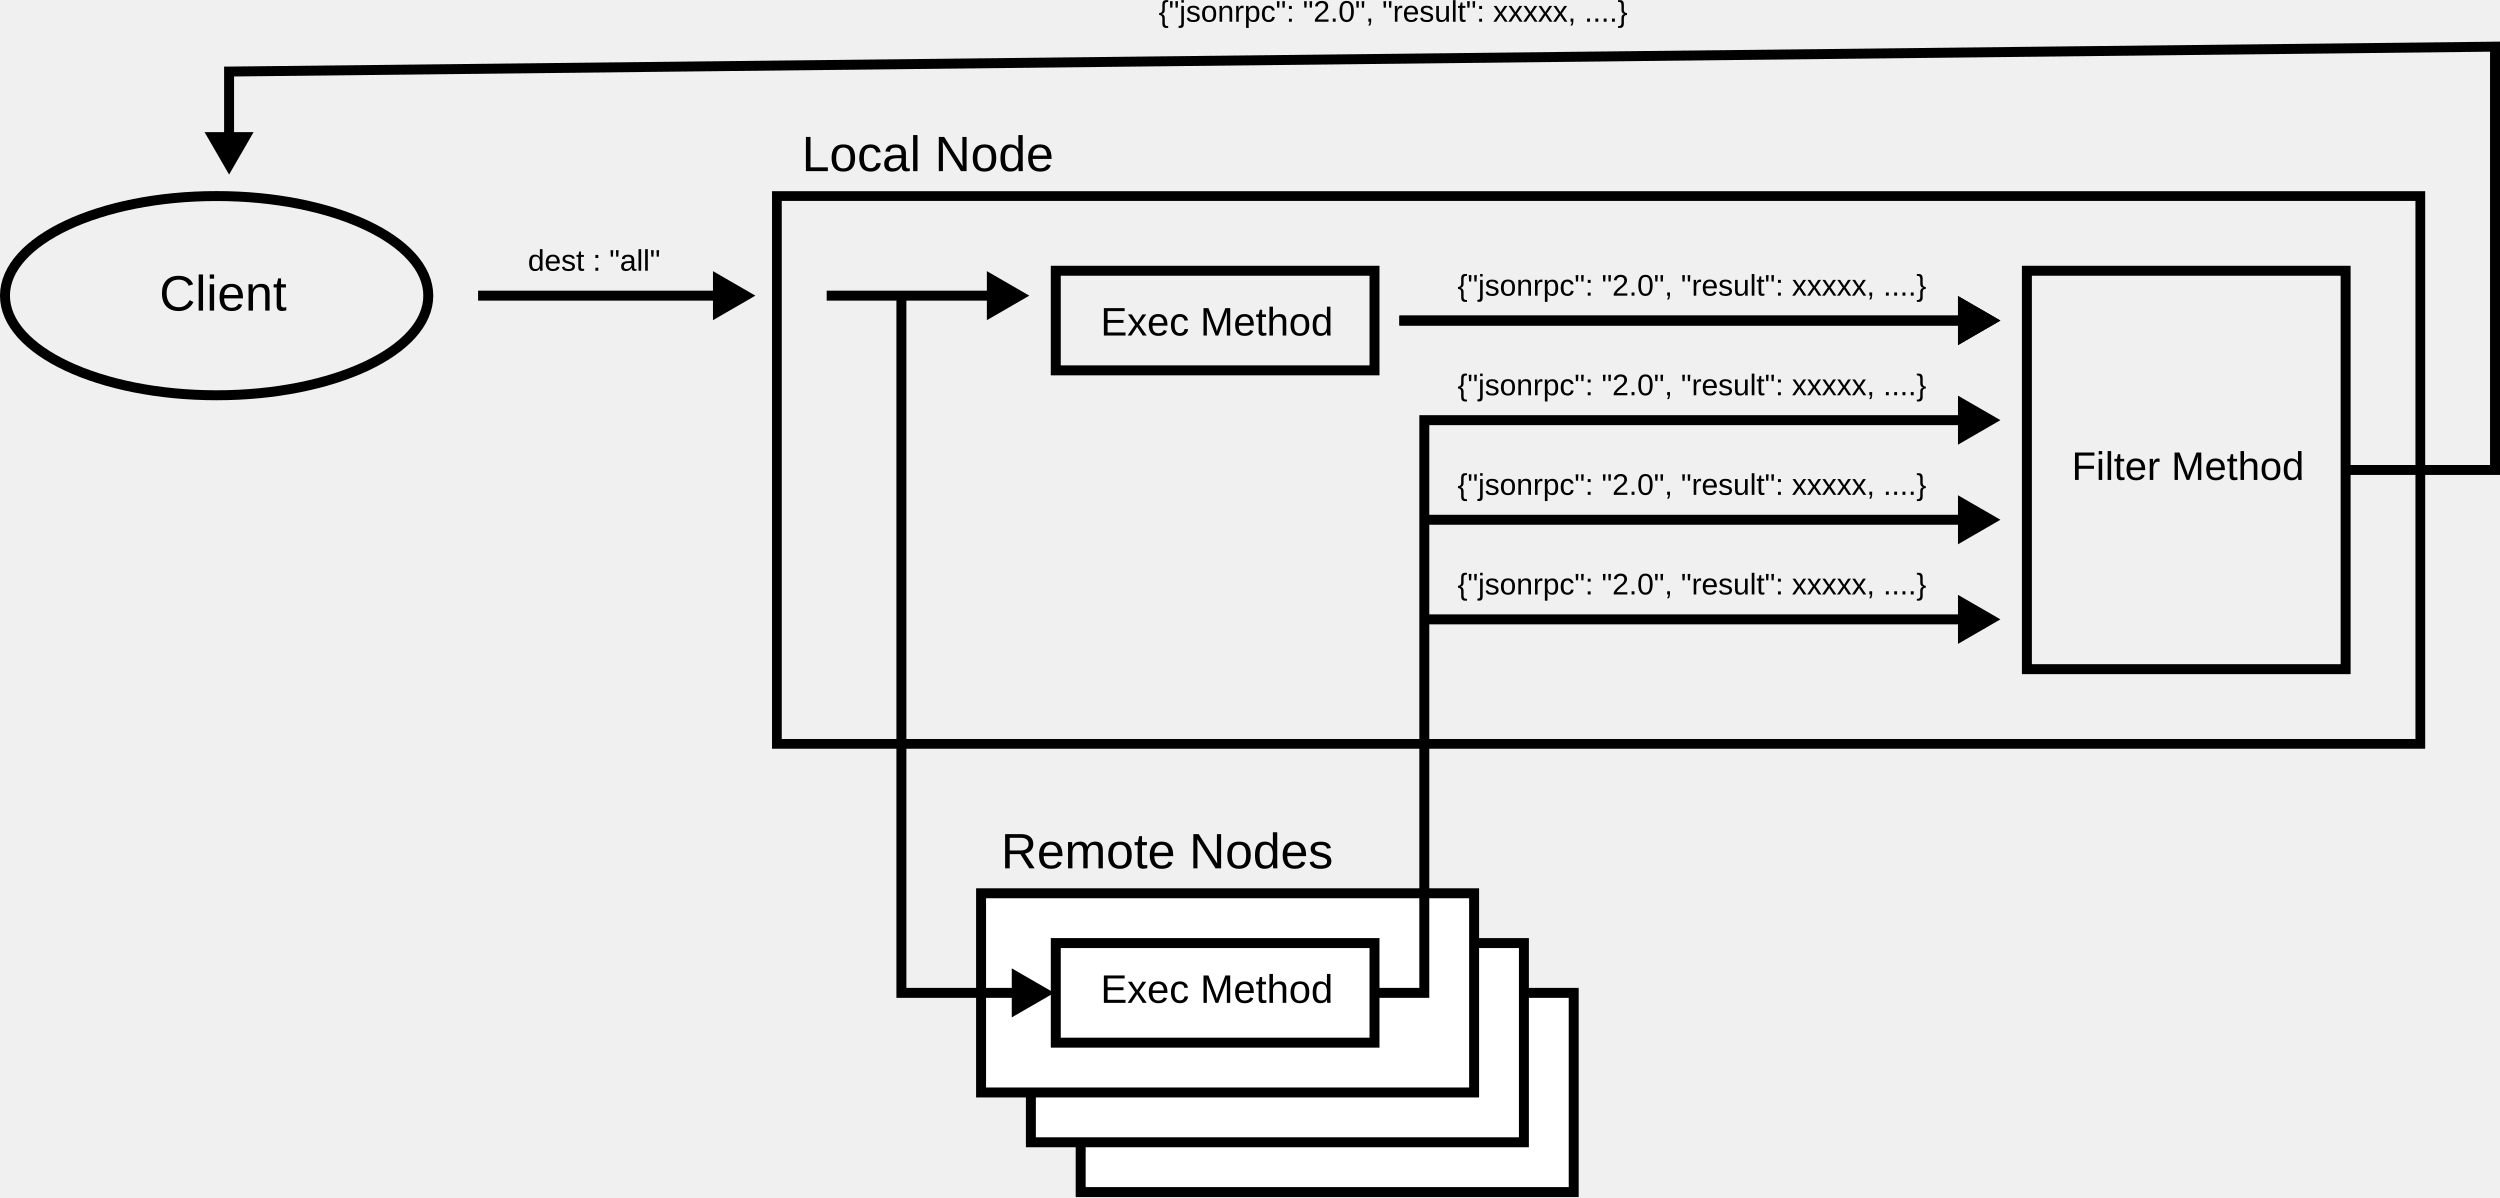
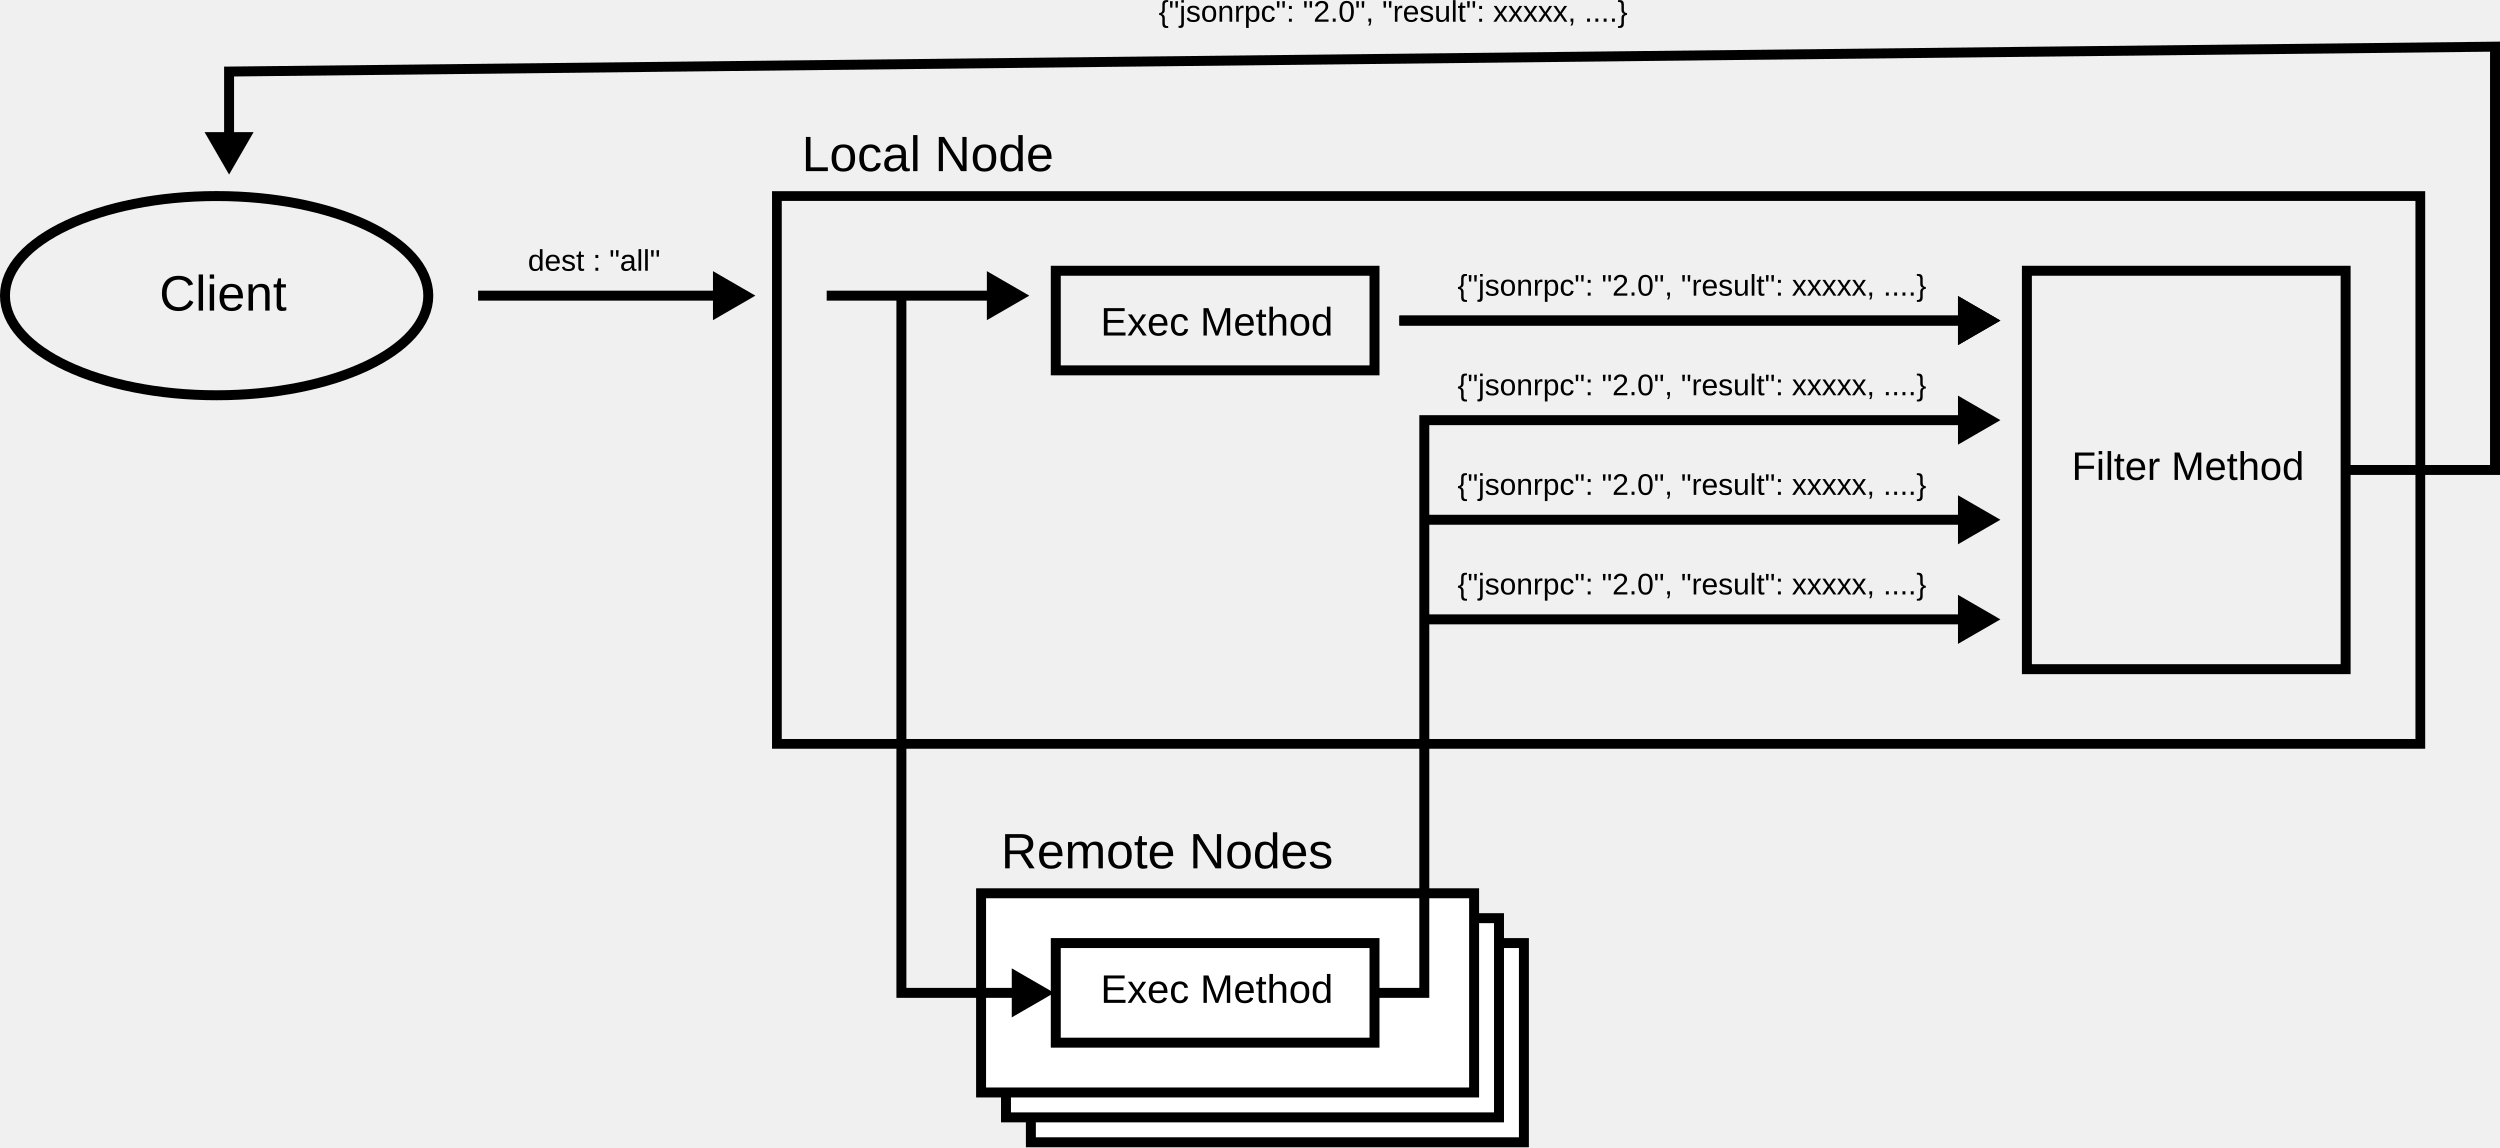
- <svg xmlns="http://www.w3.org/2000/svg" xmlns:ns1="http://www.openswatchbook.org/uri/2009/osb" xmlns:xlink="http://www.w3.org/1999/xlink" width="502" height="240.368" id="svg2" version="1.1">
+ <svg xmlns="http://www.w3.org/2000/svg" xmlns:ns1="http://www.openswatchbook.org/uri/2009/osb" xmlns:xlink="http://www.w3.org/1999/xlink" width="502" height="230.368" id="svg2" version="1.1">
  <defs id="defs4">
    <marker orient="auto" refY="0" refX="0" id="TriangleOutL" style="overflow:visible">
      <path id="path4823" d="m 5.77,0 -8.65,5 0,-10 8.65,5 z" style="fill-rule:evenodd;stroke:#000000;stroke-width:1pt" transform="scale(0.8,0.8)" />
    </marker>
    <marker orient="auto" refY="0" refX="0" id="TriangleOutM" style="overflow:visible">
      <path id="path4826" d="m 5.77,0 -8.65,5 0,-10 8.65,5 z" style="fill-rule:evenodd;stroke:#000000;stroke-width:1pt" transform="scale(0.4,0.4)" />
    </marker>
    <marker orient="auto" refY="0" refX="0" id="TriangleOutS" style="overflow:visible">
      <path id="path4045" d="m 5.77,0 -8.65,5 0,-10 8.65,5 z" style="fill-rule:evenodd;stroke:#000000;stroke-width:1pt" transform="scale(0.2,0.2)" />
    </marker>
    <marker orient="auto" refY="0" refX="0" id="Arrow1Mend" style="overflow:visible">
      <path id="path3906" d="M 0,0 5,-5 -12.5,0 5,5 0,0 z" style="fill-rule:evenodd;stroke:#000000;stroke-width:1pt" transform="matrix(-0.4,0,0,-0.4,-4,0)" />
    </marker>
    <marker orient="auto" refY="0" refX="0" id="Arrow1Lend" style="overflow:visible">
      <path id="path3900" d="M 0,0 5,-5 -12.5,0 5,5 0,0 z" style="fill-rule:evenodd;stroke:#000000;stroke-width:1pt" transform="matrix(-0.8,0,0,-0.8,-10,0)" />
    </marker>
    <marker orient="auto" refY="0" refX="0" id="Arrow2Lend" style="overflow:visible">
      <path id="path3918" style="fill-rule:evenodd;stroke-width:0.625;stroke-linejoin:round" d="M 8.719,4.034 -2.207,0.016 8.719,-4.002 c -1.745,2.372 -1.735,5.617 -6e-7,8.035 z" transform="matrix(-1.1,0,0,-1.1,-1.1,0)" />
    </marker>
    <marker orient="auto" refY="0" refX="0" id="Arrow1Send" style="overflow:visible">
      <path id="path3912" d="M 0,0 5,-5 -12.5,0 5,5 0,0 z" style="fill-rule:evenodd;stroke:#000000;stroke-width:1pt" transform="matrix(-0.2,0,0,-0.2,-1.2,0)" />
    </marker>
    <linearGradient id="linearGradient5205" ns1:paint="solid">
      <stop style="stop-color:#370000;stop-opacity:1;" offset="0" id="stop5207" />
    </linearGradient>
    <linearGradient id="linearGradient907" xlink:href="#linearGradient900" />
    <linearGradient id="linearGradient906" xlink:href="#linearGradient900" />
    <linearGradient id="linearGradient905" xlink:href="#linearGradient900" />
    <linearGradient id="linearGradient904" xlink:href="#linearGradient900" />
    <linearGradient id="linearGradient903" xlink:href="#linearGradient900" />
    <linearGradient id="linearGradient900">
      <stop offset="0" id="stop901" style="stop-color: #000000;stop-opacity: 1.0;" />
      <stop offset="1" id="stop902" style="stop-color:#ffffff;stop-opacity:1;" />
    </linearGradient>
    <linearGradient id="linearGradient775" xlink:href="#linearGradient772" />
    <linearGradient id="linearGradient772">
      <stop offset="0" id="stop773" style="stop-color: #000000;stop-opacity: 1.0;" />
      <stop offset="1" id="stop774" style="stop-color:#ffffff;stop-opacity:1;" />
    </linearGradient>
    <linearGradient id="linearGradient907-9" xlink:href="#linearGradient900-2" />
    <linearGradient id="linearGradient906-7" xlink:href="#linearGradient900-2" />
    <linearGradient id="linearGradient905-2" xlink:href="#linearGradient900-2" />
    <linearGradient id="linearGradient904-9" xlink:href="#linearGradient900-2" />
    <linearGradient id="linearGradient903-7" xlink:href="#linearGradient900-2" />
    <linearGradient id="linearGradient900-2">
      <stop offset="0" id="stop901-5" style="stop-color: #000000;stop-opacity: 1.0;" />
      <stop offset="1" id="stop902-5" style="stop-color:#ffffff;stop-opacity:1;" />
    </linearGradient>
  </defs>
  <g id="layer2" transform="translate(122,80.36813)">
-     <rect y="119" x="95" height="40" width="99" id="rect5048" style="fill:#ffffff;fill-opacity:1;stroke:#000000;stroke-width:2;stroke-miterlimit:3.173;stroke-opacity:1;stroke-dasharray:none" />
-     <rect style="fill:#ffffff;fill-opacity:1;stroke:#000000;stroke-width:2;stroke-miterlimit:3.173;stroke-opacity:1;stroke-dasharray:none" id="rect5046" width="99" height="40" x="85" y="109" />
+     <rect y="109" x="85" height="40" width="99" id="rect5048" style="fill:#ffffff;fill-opacity:1;stroke:#000000;stroke-width:2;stroke-miterlimit:3.173;stroke-opacity:1;stroke-dasharray:none" />
+     <rect style="fill:#ffffff;fill-opacity:1;stroke:#000000;stroke-width:2;stroke-miterlimit:3.173;stroke-opacity:1;stroke-dasharray:none" id="rect5046" width="99" height="40" x="80" y="104" />
    <rect style="fill:none;stroke:#000000;stroke-width:1.956;stroke-miterlimit:3.173;stroke-opacity:1;stroke-dasharray:none" id="rect4069" width="330" height="110" x="34" y="-41" />
    <rect y="-26" x="90" height="20" width="64" id="rect5743" style="fill:none;stroke:#000000;stroke-width:2;stroke-miterlimit:3.173;stroke-opacity:1;stroke-dasharray:none" />
    <rect y="99" x="75" height="40" width="99" id="rect4153" style="fill:#ffffff;fill-opacity:1;stroke:#000000;stroke-width:2;stroke-miterlimit:3.173;stroke-opacity:1;stroke-dasharray:none" />
    <rect style="fill:none;stroke:#000000;stroke-width:2;stroke-miterlimit:3.173;stroke-opacity:1;stroke-dasharray:none" id="rect4155" width="64" height="20" x="90" y="109" />
    <path style="fill:none;stroke:#000000;stroke-width:2;stroke-linecap:butt;stroke-linejoin:miter;stroke-miterlimit:4;stroke-opacity:1;stroke-dasharray:none;marker-end:url(#TriangleOutM)" d="m 286,77.158 110,0" id="path4654" transform="translate(-122,-53.15817)" />
    <path style="fill:none;stroke:#000000;stroke-width:2;stroke-linecap:butt;stroke-linejoin:miter;stroke-miterlimit:4;stroke-opacity:1;stroke-dasharray:none;marker-end:url(#TriangleOutM)" d="m 286,97.158 110,0" id="path4656" transform="translate(-122,-53.15817)" />
    <path style="fill:none;stroke:#000000;stroke-width:2;stroke-linecap:butt;stroke-linejoin:miter;stroke-miterlimit:4;stroke-opacity:1;stroke-dasharray:none;marker-end:url(#TriangleOutM)" d="m 471,67.158 30,0 0,-85 -455,5 0,15" id="path5050" transform="translate(-122,-53.15817)" />
  </g>
  <g id="layer1" transform="translate(-64,-117.994)" style="display:inline">
    <text xml:space="preserve" style="font-size:10px;font-style:normal;font-variant:normal;font-weight:normal;font-stretch:normal;text-align:start;line-height:125%;letter-spacing:0px;word-spacing:0px;writing-mode:lr-tb;text-anchor:start;fill:#000000;fill-opacity:1;stroke:none;font-family:Arial;-inkscape-font-specification:Arial" x="225" y="152.362" id="text4083">
      <tspan id="tspan4227" x="225" y="152.362">Local Node</tspan>
    </text>
    <path style="fill:none;stroke:#000000;stroke-width:2;stroke-miterlimit:3.583;stroke-opacity:1;stroke-dasharray:none" id="path4076" d="m -177.101,195.199 c 0,11.046 -19.028,20 -42.5,20 -23.472,0 -42.5,-8.954 -42.5,-20 0,-11.046 19.028,-20 42.5,-20 23.472,0 42.5,8.954 42.5,20 z" transform="translate(327.1006,-17.83702)" />
    <text id="text4078" y="180.362" x="96" style="font-size:10px;font-style:normal;font-variant:normal;font-weight:normal;font-stretch:normal;text-align:start;line-height:125%;letter-spacing:0px;word-spacing:0px;writing-mode:lr-tb;text-anchor:start;fill:#000000;fill-opacity:1;stroke:none;font-family:Arial;-inkscape-font-specification:Arial" xml:space="preserve">
      <tspan id="tspan4080" y="180.362" x="96">Client</tspan>
    </text>
    <path style="fill:none;stroke:#000000;stroke-width:2;stroke-linecap:butt;stroke-linejoin:miter;stroke-miterlimit:3.583;stroke-opacity:1;stroke-dasharray:none;marker-end:url(#TriangleOutM)" d="m 160,177.362 50,0" id="path5536" />
    <text id="text5745" y="185.362" x="285" style="font-size:8px;font-style:normal;font-variant:normal;font-weight:normal;font-stretch:normal;text-align:start;line-height:125%;letter-spacing:0px;word-spacing:0px;writing-mode:lr-tb;text-anchor:start;fill:#000000;fill-opacity:1;stroke:none;font-family:Arial;-inkscape-font-specification:Arial" xml:space="preserve">
      <tspan id="tspan3188" x="285" y="185.362">Exec Method</tspan>
    </text>
    <text xml:space="preserve" style="font-size:6px;font-style:normal;font-variant:normal;font-weight:normal;font-stretch:normal;text-align:start;line-height:125%;letter-spacing:0px;word-spacing:0px;writing-mode:lr-tb;text-anchor:start;fill:#000000;fill-opacity:1;stroke:none;font-family:Arial;-inkscape-font-specification:Arial" x="170" y="172.362" id="text3156">
      <tspan id="tspan3162" x="170" y="172.362">dest : "all"</tspan>
    </text>
    <rect y="172.362" x="471" height="80" width="64" id="rect5743-3" style="fill:none;stroke:#000000;stroke-width:2;stroke-miterlimit:3.173;stroke-opacity:1;stroke-dasharray:none" />
    <text id="text5745-3" y="214.362" x="480" style="font-size:8px;font-style:normal;font-variant:normal;font-weight:normal;font-stretch:normal;text-align:start;line-height:125%;letter-spacing:0px;word-spacing:0px;writing-mode:lr-tb;text-anchor:start;fill:#000000;fill-opacity:1;stroke:none;display:inline;font-family:Arial;-inkscape-font-specification:Arial" xml:space="preserve">
      <tspan id="tspan3235" x="480" y="214.362">Filter Method</tspan>
    </text>
    <path id="path3229" d="m 345,182.362 115,0" style="fill:none;stroke:#000000;stroke-width:2;stroke-linecap:butt;stroke-linejoin:miter;stroke-miterlimit:3.173;stroke-opacity:1;stroke-dasharray:none;marker-end:url(#TriangleOutM)" />
    <text id="text3300" y="177.362" x="355" style="font-size:6px;font-style:normal;font-variant:normal;font-weight:normal;font-stretch:normal;text-align:start;line-height:125%;letter-spacing:0px;word-spacing:0px;writing-mode:lr-tb;text-anchor:start;fill:#000000;fill-opacity:1;stroke:none;font-family:Arial;-inkscape-font-specification:Arial" xml:space="preserve">
      <tspan id="tspan3314" x="355" y="177.362"> {"jsonrpc": "2.0", "result": xxxxx, ....}</tspan>
    </text>
    <path style="fill:none;stroke:#000000;stroke-width:2;stroke-linecap:butt;stroke-linejoin:miter;stroke-miterlimit:3.173;stroke-opacity:1;stroke-dasharray:none;marker-end:url(#TriangleOutM)" d="m 230,177.362 35,0" id="path4151" />
    <text xml:space="preserve" style="font-size:8px;font-style:normal;font-variant:normal;font-weight:normal;font-stretch:normal;text-align:start;line-height:125%;letter-spacing:0px;word-spacing:0px;writing-mode:lr-tb;text-anchor:start;fill:#000000;fill-opacity:1;stroke:none;font-family:Arial;-inkscape-font-specification:Arial" x="285" y="319.362" id="text4157">
      <tspan y="319.362" x="285" id="tspan4159">Exec Method</tspan>
    </text>
    <path style="fill:none;stroke:#000000;stroke-width:2;stroke-linecap:butt;stroke-linejoin:miter;stroke-miterlimit:3.173;stroke-opacity:1;stroke-dasharray:none;marker-end:url(#TriangleOutM)" d="m 345,182.362 115,0" id="path4176" />
    <text xml:space="preserve" style="font-size:6px;font-style:normal;font-variant:normal;font-weight:normal;font-stretch:normal;text-align:start;line-height:125%;letter-spacing:0px;word-spacing:0px;writing-mode:lr-tb;text-anchor:start;fill:#000000;fill-opacity:1;stroke:none;font-family:Arial;-inkscape-font-specification:Arial" x="355" y="197.362" id="text4182">
      <tspan y="197.362" x="355" id="tspan4184"> {"jsonrpc": "2.0", "result": xxxxx, ....}</tspan>
    </text>
    <text id="text4190" y="217.362" x="355" style="font-size:6px;font-style:normal;font-variant:normal;font-weight:normal;font-stretch:normal;text-align:start;line-height:125%;letter-spacing:0px;word-spacing:0px;writing-mode:lr-tb;text-anchor:start;fill:#000000;fill-opacity:1;stroke:none;font-family:Arial;-inkscape-font-specification:Arial" xml:space="preserve">
      <tspan id="tspan4192" x="355" y="217.362"> {"jsonrpc": "2.0", "result": xxxxx, ....}</tspan>
    </text>
    <text xml:space="preserve" style="font-size:6px;font-style:normal;font-variant:normal;font-weight:normal;font-stretch:normal;text-align:start;line-height:125%;letter-spacing:0px;word-spacing:0px;writing-mode:lr-tb;text-anchor:start;fill:#000000;fill-opacity:1;stroke:none;font-family:Arial;-inkscape-font-specification:Arial" x="355" y="237.362" id="text4198">
      <tspan y="237.362" x="355" id="tspan4200"> {"jsonrpc": "2.0", "result": xxxxx, ....}</tspan>
    </text>
    <text id="text4221" y="292.362" x="265" style="font-size:10px;font-style:normal;font-variant:normal;font-weight:normal;font-stretch:normal;text-align:start;line-height:125%;letter-spacing:0px;word-spacing:0px;writing-mode:lr-tb;text-anchor:start;fill:#000000;fill-opacity:1;stroke:none;font-family:Arial;-inkscape-font-specification:Arial" xml:space="preserve">
      <tspan id="tspan4225" x="265" y="292.362">Remote Nodes</tspan>
    </text>
    <path style="fill:none;stroke:#000000;stroke-width:2;stroke-linecap:butt;stroke-linejoin:miter;stroke-miterlimit:3.173;stroke-opacity:1;stroke-dasharray:none;marker-end:url(#TriangleOutM)" d="m 245,177.362 0,140 25,0" id="path4229" />
    <path style="fill:none;stroke:#000000;stroke-width:2;stroke-linecap:butt;stroke-linejoin:miter;stroke-miterlimit:3.173;stroke-opacity:1;stroke-dasharray:none;marker-end:url(#TriangleOutM)" d="m 340,317.362 10,0 0,-115 110,0" id="path4425" />
    <text id="text5246" y="122.362" x="295" style="font-size:6px;font-style:normal;font-variant:normal;font-weight:normal;font-stretch:normal;text-align:start;line-height:125%;letter-spacing:0px;word-spacing:0px;writing-mode:lr-tb;text-anchor:start;fill:#000000;fill-opacity:1;stroke:none;font-family:Arial;-inkscape-font-specification:Arial" xml:space="preserve">
      <tspan id="tspan5248" x="295" y="122.362"> {"jsonrpc": "2.0", "result": xxxxx, ....}</tspan>
    </text>
  </g>
</svg>
